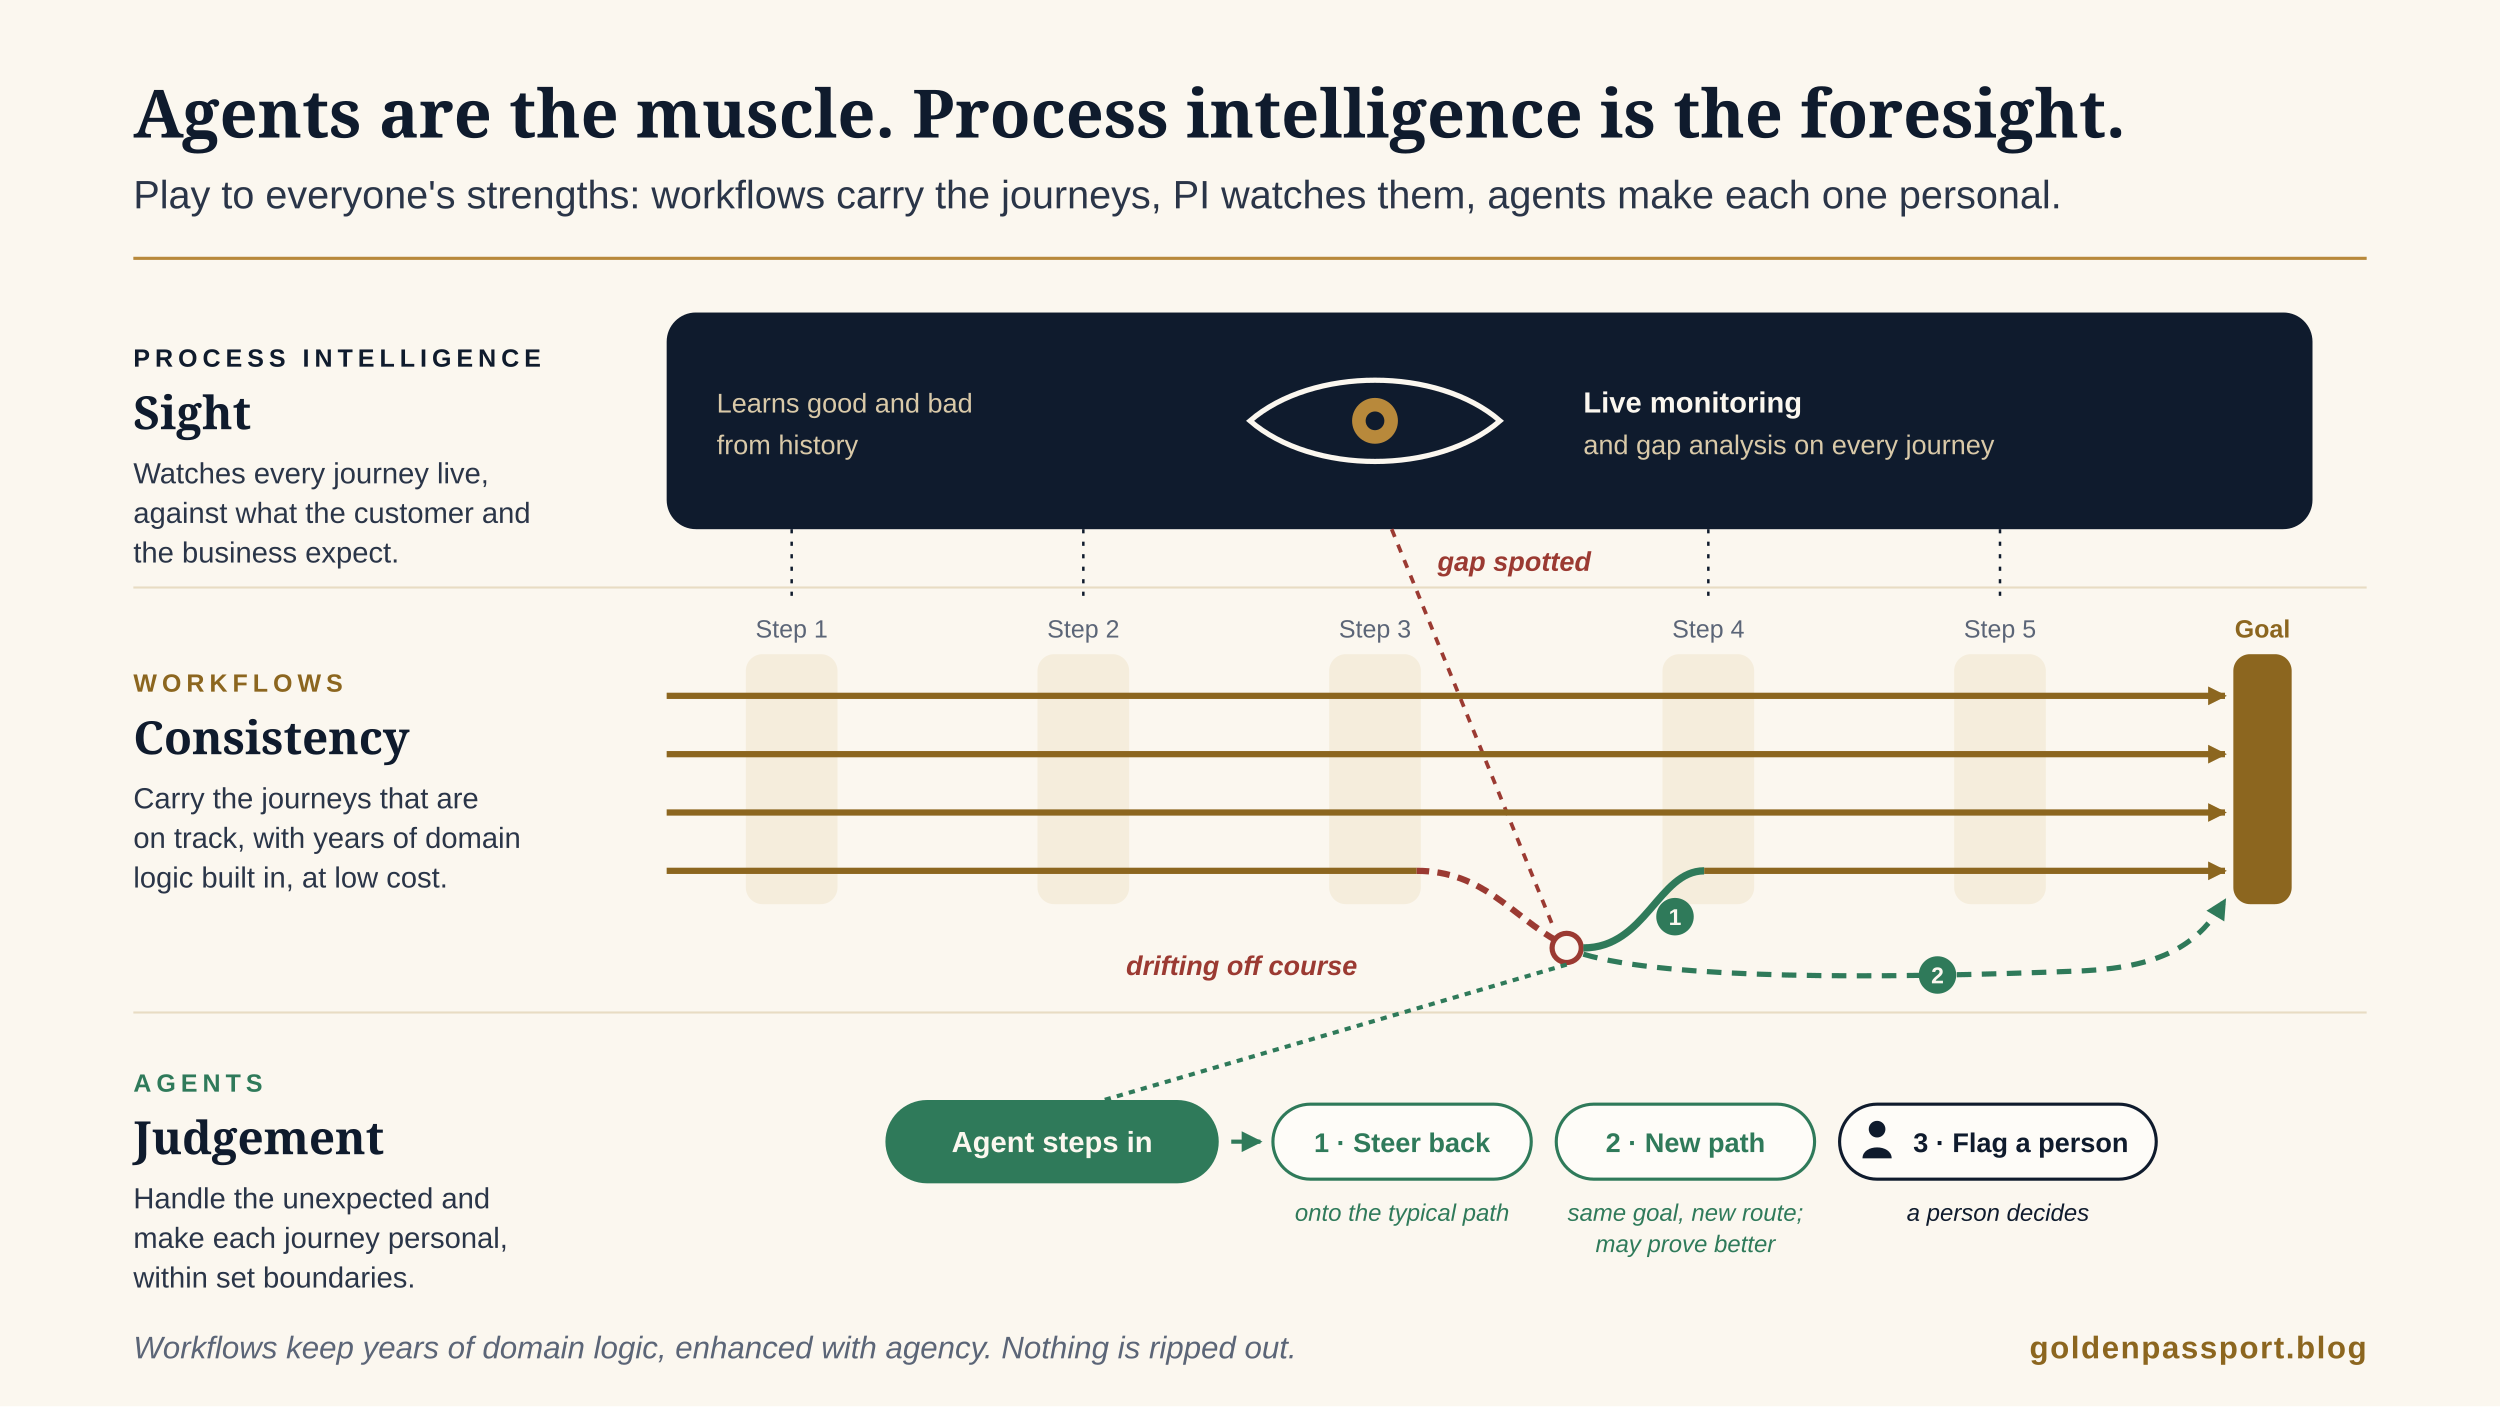
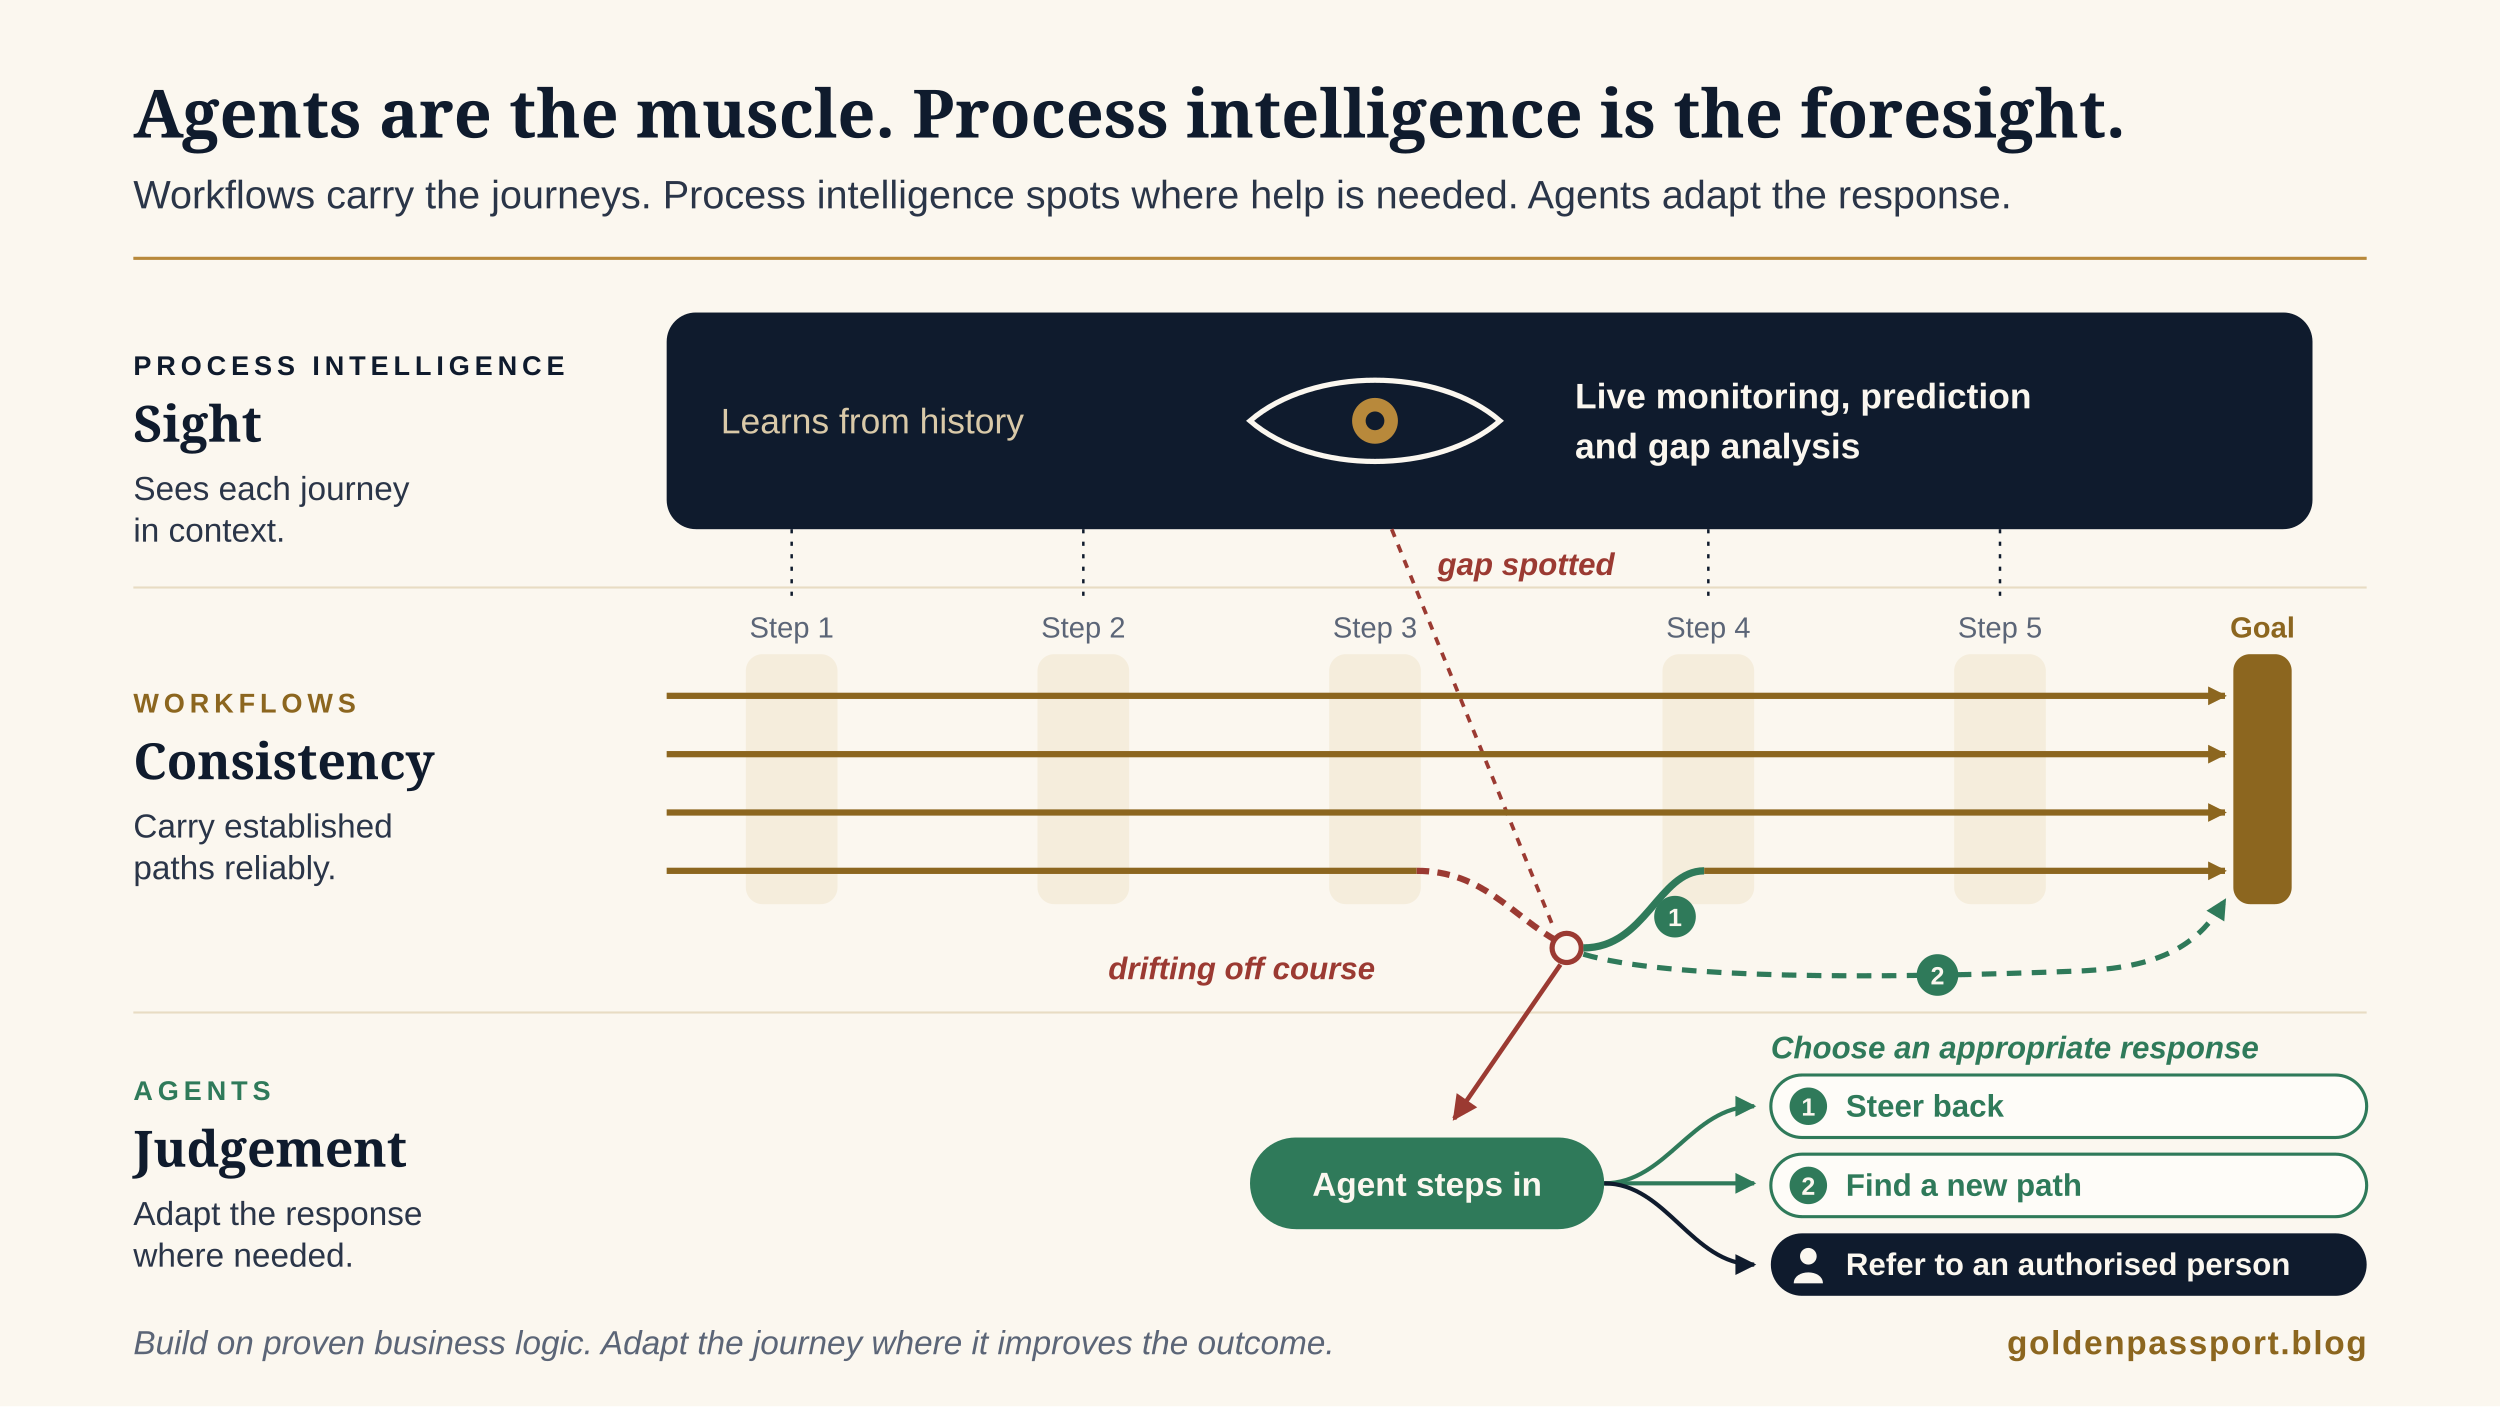
<svg xmlns="http://www.w3.org/2000/svg" viewBox="0 0 1200 675" role="img" aria-labelledby="title desc">
  <defs>
    <style>
      .h1 { fill:#0F1B2D; font:600 32px Georgia, serif }
      .h2 { fill:#2A3548; font:400 19px Arial, sans-serif }
-       .tag { font:700 12px Arial, sans-serif; letter-spacing:0.2em }
-       .lane { fill:#0F1B2D; font:600 22px Georgia, serif }
-       .desc { fill:#2A3548; font:400 14px Arial, sans-serif }
-       .step { fill:#5B6577; font:400 12px Arial, sans-serif; text-anchor:middle }
-       .note { font:italic 600 13px Arial, sans-serif }
-       .foot { fill:#5B6577; font:italic 400 15px Arial, sans-serif }
-       .brand { fill:#8C661F; font:700 15px Arial, sans-serif; letter-spacing:0.05em }
+       .tag { font:700 13px Arial, sans-serif; letter-spacing:0.18em }
+       .lane { fill:#0F1B2D; font:600 24px Georgia, serif }
+       .desc { fill:#2A3548; font:400 16px Arial, sans-serif }
+       .step { fill:#5B6577; font:400 14px Arial, sans-serif; text-anchor:middle }
+       .note { font:italic 700 15px Arial, sans-serif }
+       .opt { font:700 15px Arial, sans-serif }
+       .foot { fill:#5B6577; font:italic 400 16px Arial, sans-serif }
+       .brand { fill:#8C661F; font:700 16px Arial, sans-serif; letter-spacing:0.05em }
    </style>
    <marker id="g" viewBox="0 0 10 10" refX="9" refY="5" markerWidth="9" markerHeight="9" markerUnits="userSpaceOnUse" orient="auto">
      <path d="M0 0 L10 5 L0 10 z" fill="#8C661F" />
    </marker>
    <marker id="gr" viewBox="0 0 10 10" refX="9" refY="5" markerWidth="10" markerHeight="10" markerUnits="userSpaceOnUse" orient="auto">
      <path d="M0 0 L10 5 L0 10 z" fill="#2F7A5A" />
    </marker>
+     <marker id="rd" viewBox="0 0 10 10" refX="9" refY="5" markerWidth="12" markerHeight="12" markerUnits="userSpaceOnUse" orient="auto">
+       <path d="M0 0 L10 5 L0 10 z" fill="#9B3A32" />
+     </marker>
+     <marker id="nv" viewBox="0 0 10 10" refX="9" refY="5" markerWidth="10" markerHeight="10" markerUnits="userSpaceOnUse" orient="auto">
+       <path d="M0 0 L10 5 L0 10 z" fill="#0F1B2D" />
+     </marker>
  </defs>
  <rect width="1200" height="675" fill="#FBF7EF" />
  <text class="h1" x="64" y="66">Agents are the muscle. Process intelligence is the foresight.</text>
-   <text class="h2" x="64" y="100">Play to everyone's strengths: workflows carry the journeys, PI watches them, agents make each one personal.</text>
+   <text class="h2" x="64" y="100">Workflows carry the journeys. Process intelligence spots where help is needed. Agents adapt the response.</text>
  <line x1="64" y1="124" x2="1136" y2="124" stroke="#B8893B" stroke-width="1.5" />
  <line x1="64" y1="282" x2="1136" y2="282" stroke="#E8DCC3" stroke-width="1" />
  <line x1="64" y1="486" x2="1136" y2="486" stroke="#E8DCC3" stroke-width="1" />
-   <text class="tag" x="64" y="176" style="fill:#0F1B2D">PROCESS INTELLIGENCE</text>
-   <text class="lane" x="64" y="206">Sight</text>
-   <text class="desc" x="64" y="232">Watches every journey live,</text>
-   <text class="desc" x="64" y="251">against what the customer and</text>
-   <text class="desc" x="64" y="270">the business expect.</text>
-   <text class="tag" x="64" y="332" style="fill:#8C661F">WORKFLOWS</text>
-   <text class="lane" x="64" y="362">Consistency</text>
-   <text class="desc" x="64" y="388">Carry the journeys that are</text>
-   <text class="desc" x="64" y="407">on track, with years of domain</text>
-   <text class="desc" x="64" y="426">logic built in, at low cost.</text>
-   <text class="tag" x="64" y="524" style="fill:#2F7A5A">AGENTS</text>
-   <text class="lane" x="64" y="554">Judgement</text>
-   <text class="desc" x="64" y="580">Handle the unexpected and</text>
-   <text class="desc" x="64" y="599">make each journey personal,</text>
-   <text class="desc" x="64" y="618">within set boundaries.</text>
+   <text class="tag" x="64" y="180" style="fill:#0F1B2D">PROCESS INTELLIGENCE</text>
+   <text class="lane" x="64" y="212">Sight</text>
+   <text class="desc" x="64" y="240">Sees each journey</text>
+   <text class="desc" x="64" y="260">in context.</text>
+   <text class="tag" x="64" y="342" style="fill:#8C661F">WORKFLOWS</text>
+   <text class="lane" x="64" y="374">Consistency</text>
+   <text class="desc" x="64" y="402">Carry established</text>
+   <text class="desc" x="64" y="422">paths reliably.</text>
+   <text class="tag" x="64" y="528" style="fill:#2F7A5A">AGENTS</text>
+   <text class="lane" x="64" y="560">Judgement</text>
+   <text class="desc" x="64" y="588">Adapt the response</text>
+   <text class="desc" x="64" y="608">where needed.</text>
  <rect x="320" y="150" width="790" height="104" rx="14" fill="#0F1B2D" />
  <path d="M600 202 C630 176 690 176 720 202 C690 228 630 228 600 202 z" fill="none" stroke="#FBF7EF" stroke-width="2.5" />
  <circle cx="660" cy="202" r="11" fill="#B8893B" />
  <circle cx="660" cy="202" r="4.5" fill="#0F1B2D" />
-   <text x="760" y="198" style="fill:#FBF7EF;font:700 14px Arial, sans-serif">Live monitoring</text>
-   <text x="760" y="218" style="fill:#D9C9A8;font:400 13px Arial, sans-serif">and gap analysis on every journey</text>
-   <text x="344" y="198" style="fill:#D9C9A8;font:400 13px Arial, sans-serif">Learns good and bad</text>
-   <text x="344" y="218" style="fill:#D9C9A8;font:400 13px Arial, sans-serif">from history</text>
+   <text x="346" y="208" style="fill:#D9C9A8;font:400 17px Arial, sans-serif">Learns from history</text>
+   <text x="756" y="196" style="fill:#FBF7EF;font:700 17px Arial, sans-serif">Live monitoring, prediction</text>
+   <text x="756" y="220" style="fill:#FBF7EF;font:700 17px Arial, sans-serif">and gap analysis</text>
  <line x1="380" y1="254" x2="380" y2="290" stroke="#0F1B2D" stroke-width="1.2" stroke-dasharray="2 4" />
  <line x1="520" y1="254" x2="520" y2="290" stroke="#0F1B2D" stroke-width="1.2" stroke-dasharray="2 4" />
  <line x1="820" y1="254" x2="820" y2="290" stroke="#0F1B2D" stroke-width="1.2" stroke-dasharray="2 4" />
  <line x1="960" y1="254" x2="960" y2="290" stroke="#0F1B2D" stroke-width="1.2" stroke-dasharray="2 4" />
  <line x1="668" y1="254" x2="746" y2="446" stroke="#9B3A32" stroke-width="1.8" stroke-dasharray="4 4" />
-   <text class="note" x="690" y="274" style="fill:#9B3A32">gap spotted</text>
+   <text class="note" x="690" y="276" style="fill:#9B3A32">gap spotted</text>
  <text class="step" x="380" y="306">Step 1</text>
  <text class="step" x="520" y="306">Step 2</text>
  <text class="step" x="660" y="306">Step 3</text>
  <text class="step" x="820" y="306">Step 4</text>
  <text class="step" x="960" y="306">Step 5</text>
-   <text x="1086" y="306" style="fill:#8C661F;font:700 12px Arial, sans-serif;text-anchor:middle">Goal</text>
+   <text x="1086" y="306" style="fill:#8C661F;font:700 14px Arial, sans-serif;text-anchor:middle">Goal</text>
  <g fill="#F5EDDC">
    <rect x="358" y="314" width="44" height="120" rx="8" />
    <rect x="498" y="314" width="44" height="120" rx="8" />
    <rect x="638" y="314" width="44" height="120" rx="8" />
    <rect x="798" y="314" width="44" height="120" rx="8" />
    <rect x="938" y="314" width="44" height="120" rx="8" />
  </g>
  <rect x="1072" y="314" width="28" height="120" rx="8" fill="#8C661F" />
  <line x1="320" y1="334" x2="1068" y2="334" stroke="#8C661F" stroke-width="3" marker-end="url(#g)" />
  <line x1="320" y1="362" x2="1068" y2="362" stroke="#8C661F" stroke-width="3" marker-end="url(#g)" />
  <line x1="320" y1="390" x2="1068" y2="390" stroke="#8C661F" stroke-width="3" marker-end="url(#g)" />
  <line x1="320" y1="418" x2="680" y2="418" stroke="#8C661F" stroke-width="3" />
  <path d="M680 418 C712 418 726 440 748 452" fill="none" stroke="#9B3A32" stroke-width="3" stroke-dasharray="6 4" />
  <circle cx="752" cy="455" r="7" fill="#FBF7EF" stroke="#9B3A32" stroke-width="2.5" />
-   <text class="note" x="596" y="468" style="fill:#9B3A32;text-anchor:middle">drifting off course</text>
+   <text class="note" x="596" y="470" style="fill:#9B3A32;text-anchor:middle">drifting off course</text>
  <path d="M760 455 C790 455 796 418 818 418" fill="none" stroke="#2F7A5A" stroke-width="3.5" />
  <line x1="818" y1="418" x2="1068" y2="418" stroke="#8C661F" stroke-width="3" marker-end="url(#g)" />
  <path d="M760 458 C800 470 900 470 1000 466 C1040 464 1056 452 1068 432" fill="none" stroke="#2F7A5A" stroke-width="2.5" stroke-dasharray="7 5" marker-end="url(#gr)" />
-   <circle cx="804" cy="440" r="9" fill="#2F7A5A" />
-   <text x="804" y="444" style="fill:#FBF7EF;font:700 11px Arial, sans-serif;text-anchor:middle">1</text>
-   <circle cx="930" cy="468" r="9" fill="#2F7A5A" />
-   <text x="930" y="472" style="fill:#FBF7EF;font:700 11px Arial, sans-serif;text-anchor:middle">2</text>
-   <line x1="752" y1="463" x2="530" y2="528" stroke="#2F7A5A" stroke-width="2" stroke-dasharray="3 3" />
-   <rect x="425" y="528" width="160" height="40" rx="20" fill="#2F7A5A" />
-   <text x="505" y="553" style="fill:#FBF7EF;font:700 14px Arial, sans-serif;text-anchor:middle">Agent steps in</text>
-   <path d="M591 548 L605 548" stroke="#2F7A5A" stroke-width="2" marker-end="url(#gr)" />
-   <g style="font:700 13px Arial, sans-serif">
-     <rect x="611" y="530" width="124" height="36" rx="18" fill="#FEFCF8" stroke="#2F7A5A" stroke-width="1.5" />
-     <text x="673" y="553" style="fill:#2F7A5A;text-anchor:middle">1 · Steer back</text>
-     <rect x="747" y="530" width="124" height="36" rx="18" fill="#FEFCF8" stroke="#2F7A5A" stroke-width="1.5" />
-     <text x="809" y="553" style="fill:#2F7A5A;text-anchor:middle">2 · New path</text>
-     <rect x="883" y="530" width="152" height="36" rx="18" fill="#FEFCF8" stroke="#0F1B2D" stroke-width="1.5" />
-     <circle cx="901" cy="542" r="4" fill="#0F1B2D" />
-     <path d="M894 556 C894 549 908 549 908 556 z" fill="#0F1B2D" />
-     <text x="970" y="553" style="fill:#0F1B2D;text-anchor:middle">3 · Flag a person</text>
+   <circle cx="804" cy="440" r="10" fill="#2F7A5A" />
+   <text x="804" y="444.5" style="fill:#FBF7EF;font:700 12px Arial, sans-serif;text-anchor:middle">1</text>
+   <circle cx="930" cy="468" r="10" fill="#2F7A5A" />
+   <text x="930" y="472.5" style="fill:#FBF7EF;font:700 12px Arial, sans-serif;text-anchor:middle">2</text>
+   <line x1="749" y1="463" x2="698" y2="537" stroke="#9B3A32" stroke-width="2.2" marker-end="url(#rd)" />
+   <rect x="600" y="546" width="170" height="44" rx="22" fill="#2F7A5A" />
+   <text x="685" y="574" style="fill:#FBF7EF;font:700 16px Arial, sans-serif;text-anchor:middle">Agent steps in</text>
+   <text x="850" y="508" style="fill:#2F7A5A;font:italic 700 15px Arial, sans-serif">Choose an appropriate response</text>
+   <path d="M770 568 C800 568 812 531 842 531" fill="none" stroke="#2F7A5A" stroke-width="2" marker-end="url(#gr)" />
+   <path d="M770 568 L842 568" fill="none" stroke="#2F7A5A" stroke-width="2" marker-end="url(#gr)" />
+   <path d="M770 568 C800 568 812 607 842 607" fill="none" stroke="#0F1B2D" stroke-width="2" marker-end="url(#nv)" />
+   <g class="opt">
+     <rect x="850" y="516" width="286" height="30" rx="15" fill="#FEFCF8" stroke="#2F7A5A" stroke-width="1.5" />
+     <circle cx="868" cy="531" r="9" fill="#2F7A5A" />
+     <text x="868" y="535.5" style="fill:#FBF7EF;font:700 12px Arial, sans-serif;text-anchor:middle">1</text>
+     <text x="886" y="536" style="fill:#2F7A5A">Steer back</text>
+     <rect x="850" y="554" width="286" height="30" rx="15" fill="#FEFCF8" stroke="#2F7A5A" stroke-width="1.5" />
+     <circle cx="868" cy="569" r="9" fill="#2F7A5A" />
+     <text x="868" y="573.5" style="fill:#FBF7EF;font:700 12px Arial, sans-serif;text-anchor:middle">2</text>
+     <text x="886" y="574" style="fill:#2F7A5A">Find a new path</text>
+     <rect x="850" y="592" width="286" height="30" rx="15" fill="#0F1B2D" />
+     <circle cx="868" cy="603" r="4" fill="#FBF7EF" />
+     <path d="M861 616 C861 609 875 609 875 616 z" fill="#FBF7EF" />
+     <text x="886" y="612" style="fill:#FBF7EF">Refer to an authorised person</text>
  </g>
-   <g style="font:italic 400 11.5px Arial, sans-serif">
-     <text x="673" y="586" style="fill:#2F7A5A;text-anchor:middle">onto the typical path</text>
-     <text x="809" y="586" style="fill:#2F7A5A;text-anchor:middle">same goal, new route;</text>
-     <text x="809" y="601" style="fill:#2F7A5A;text-anchor:middle">may prove better</text>
-     <text x="959" y="586" style="fill:#0F1B2D;text-anchor:middle">a person decides</text>
-   </g>
-   <text class="foot" x="64" y="652">Workflows keep years of domain logic, enhanced with agency. Nothing is ripped out.</text>
-   <text class="brand" x="1136" y="652" text-anchor="end">goldenpassport.blog</text>
+   <text class="foot" x="64" y="650">Build on proven business logic. Adapt the journey where it improves the outcome.</text>
+   <text class="brand" x="1136" y="650" text-anchor="end">goldenpassport.blog</text>
</svg>
